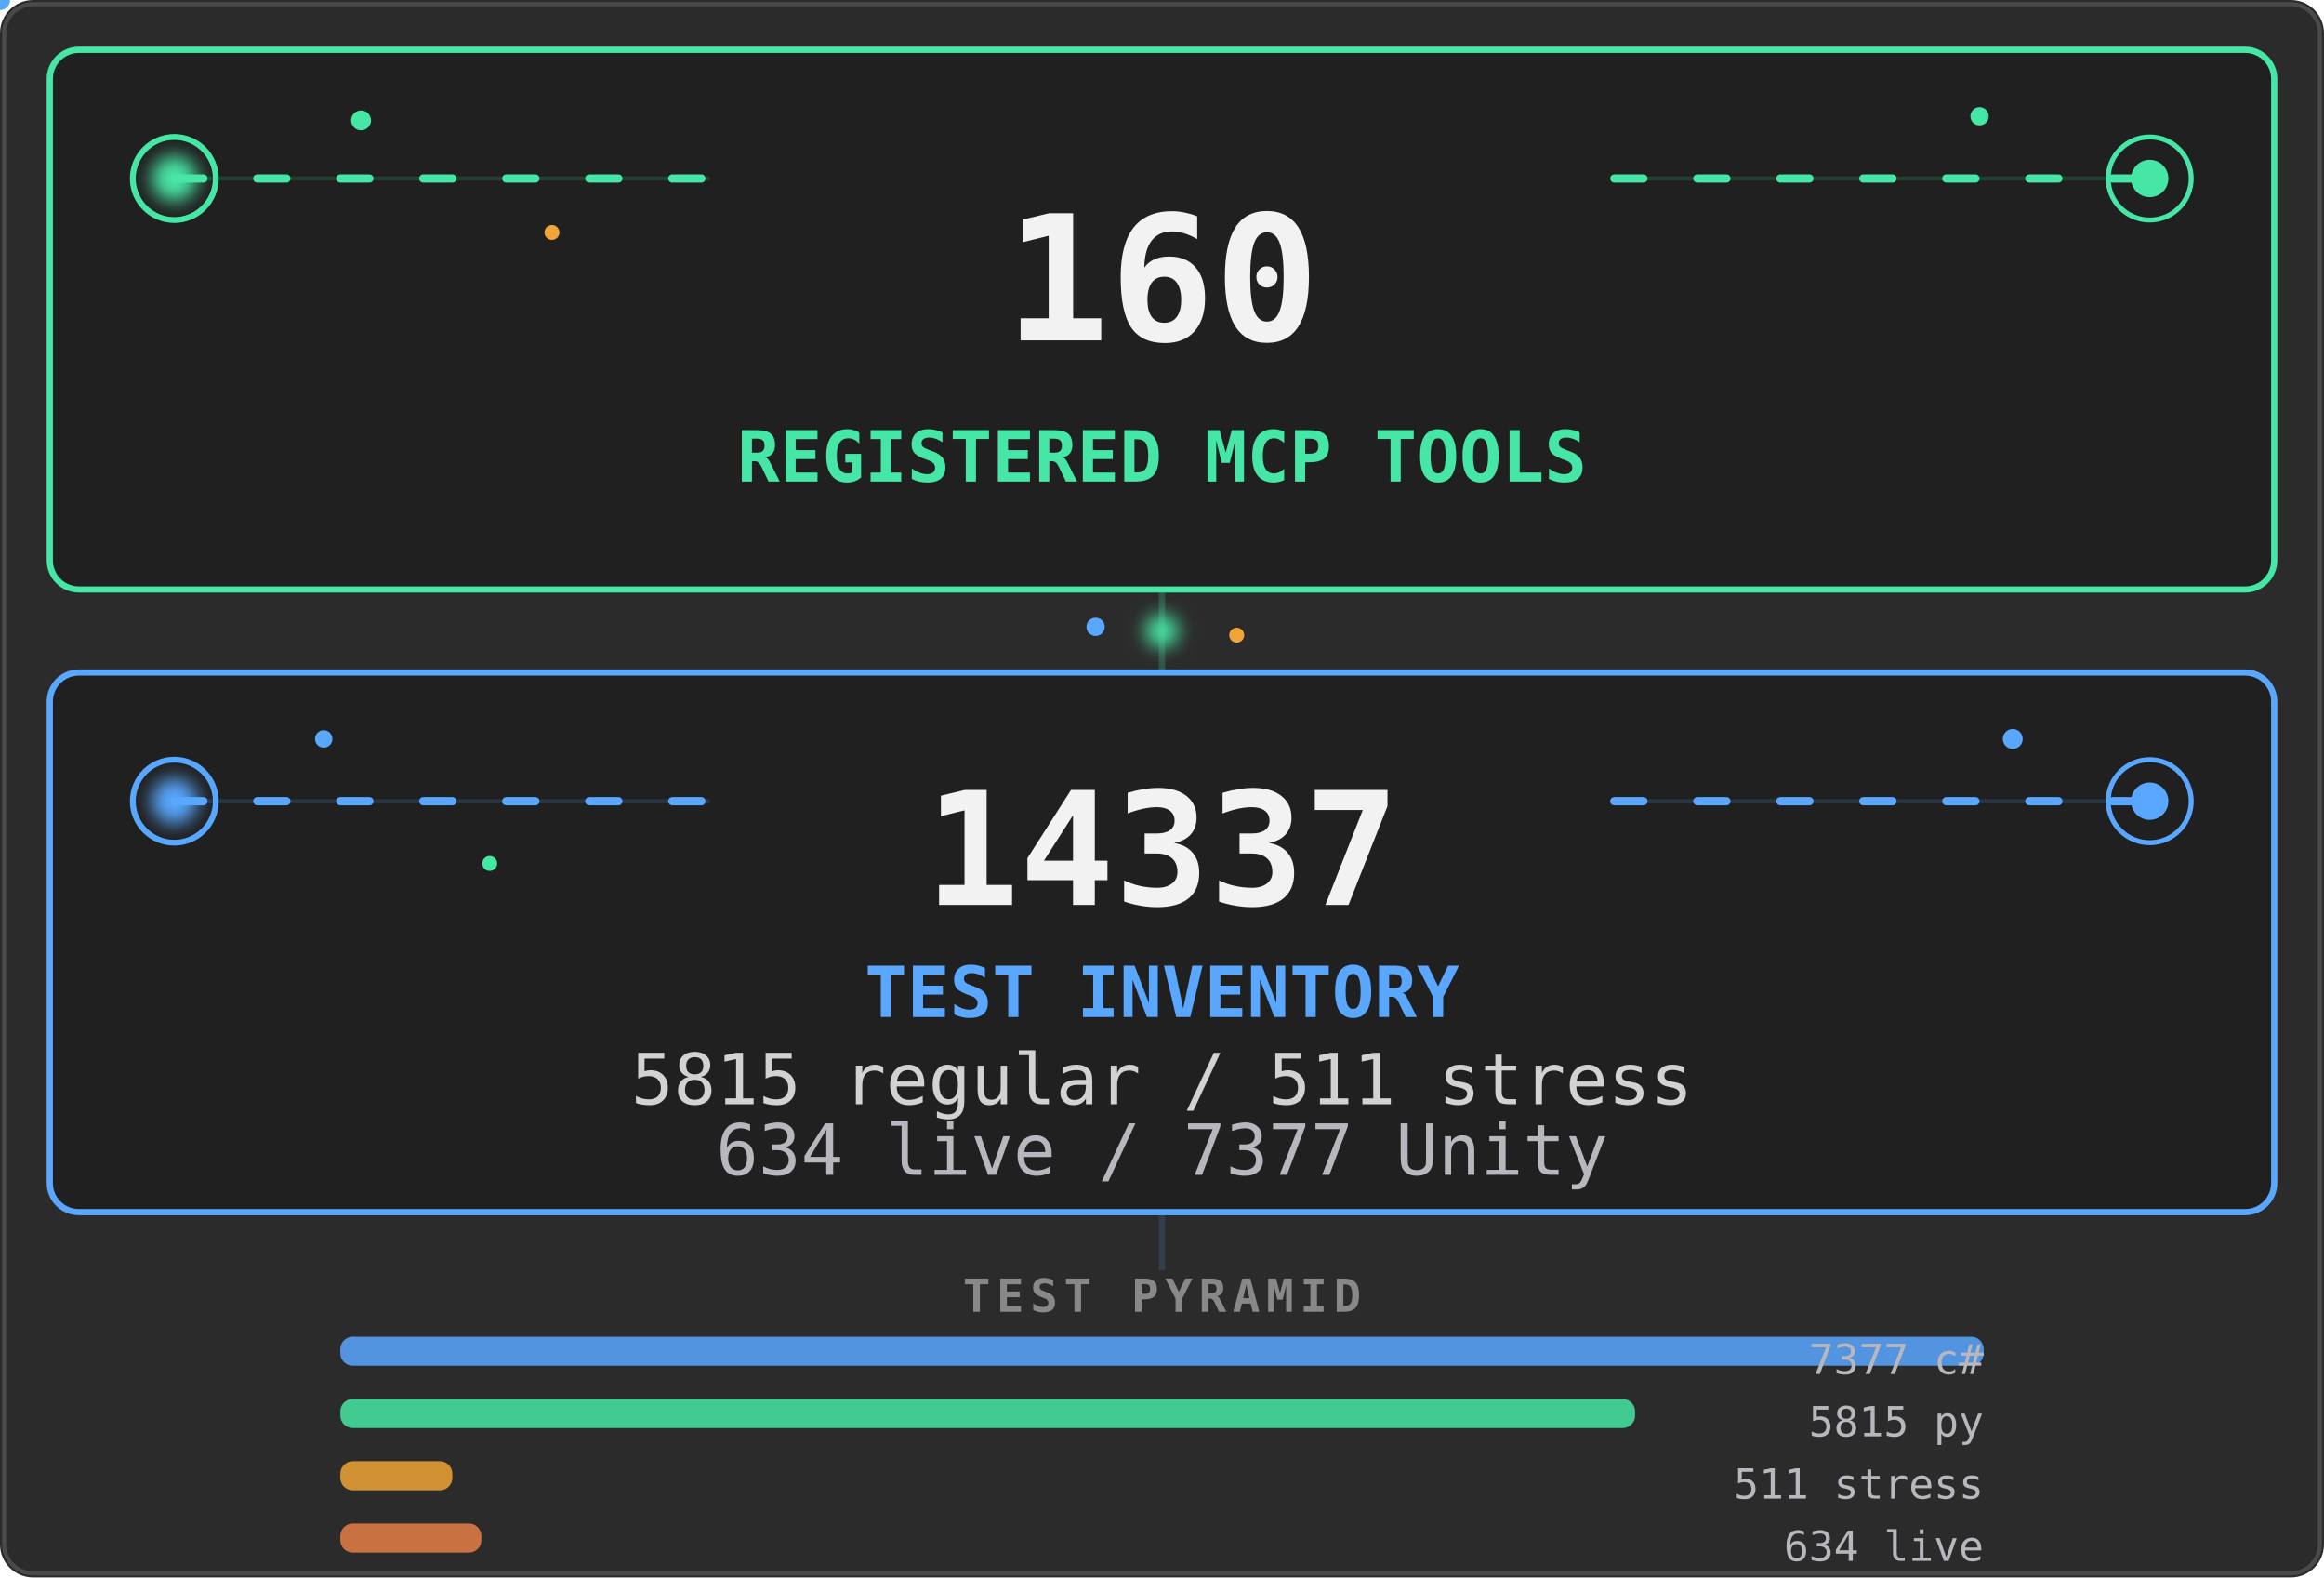
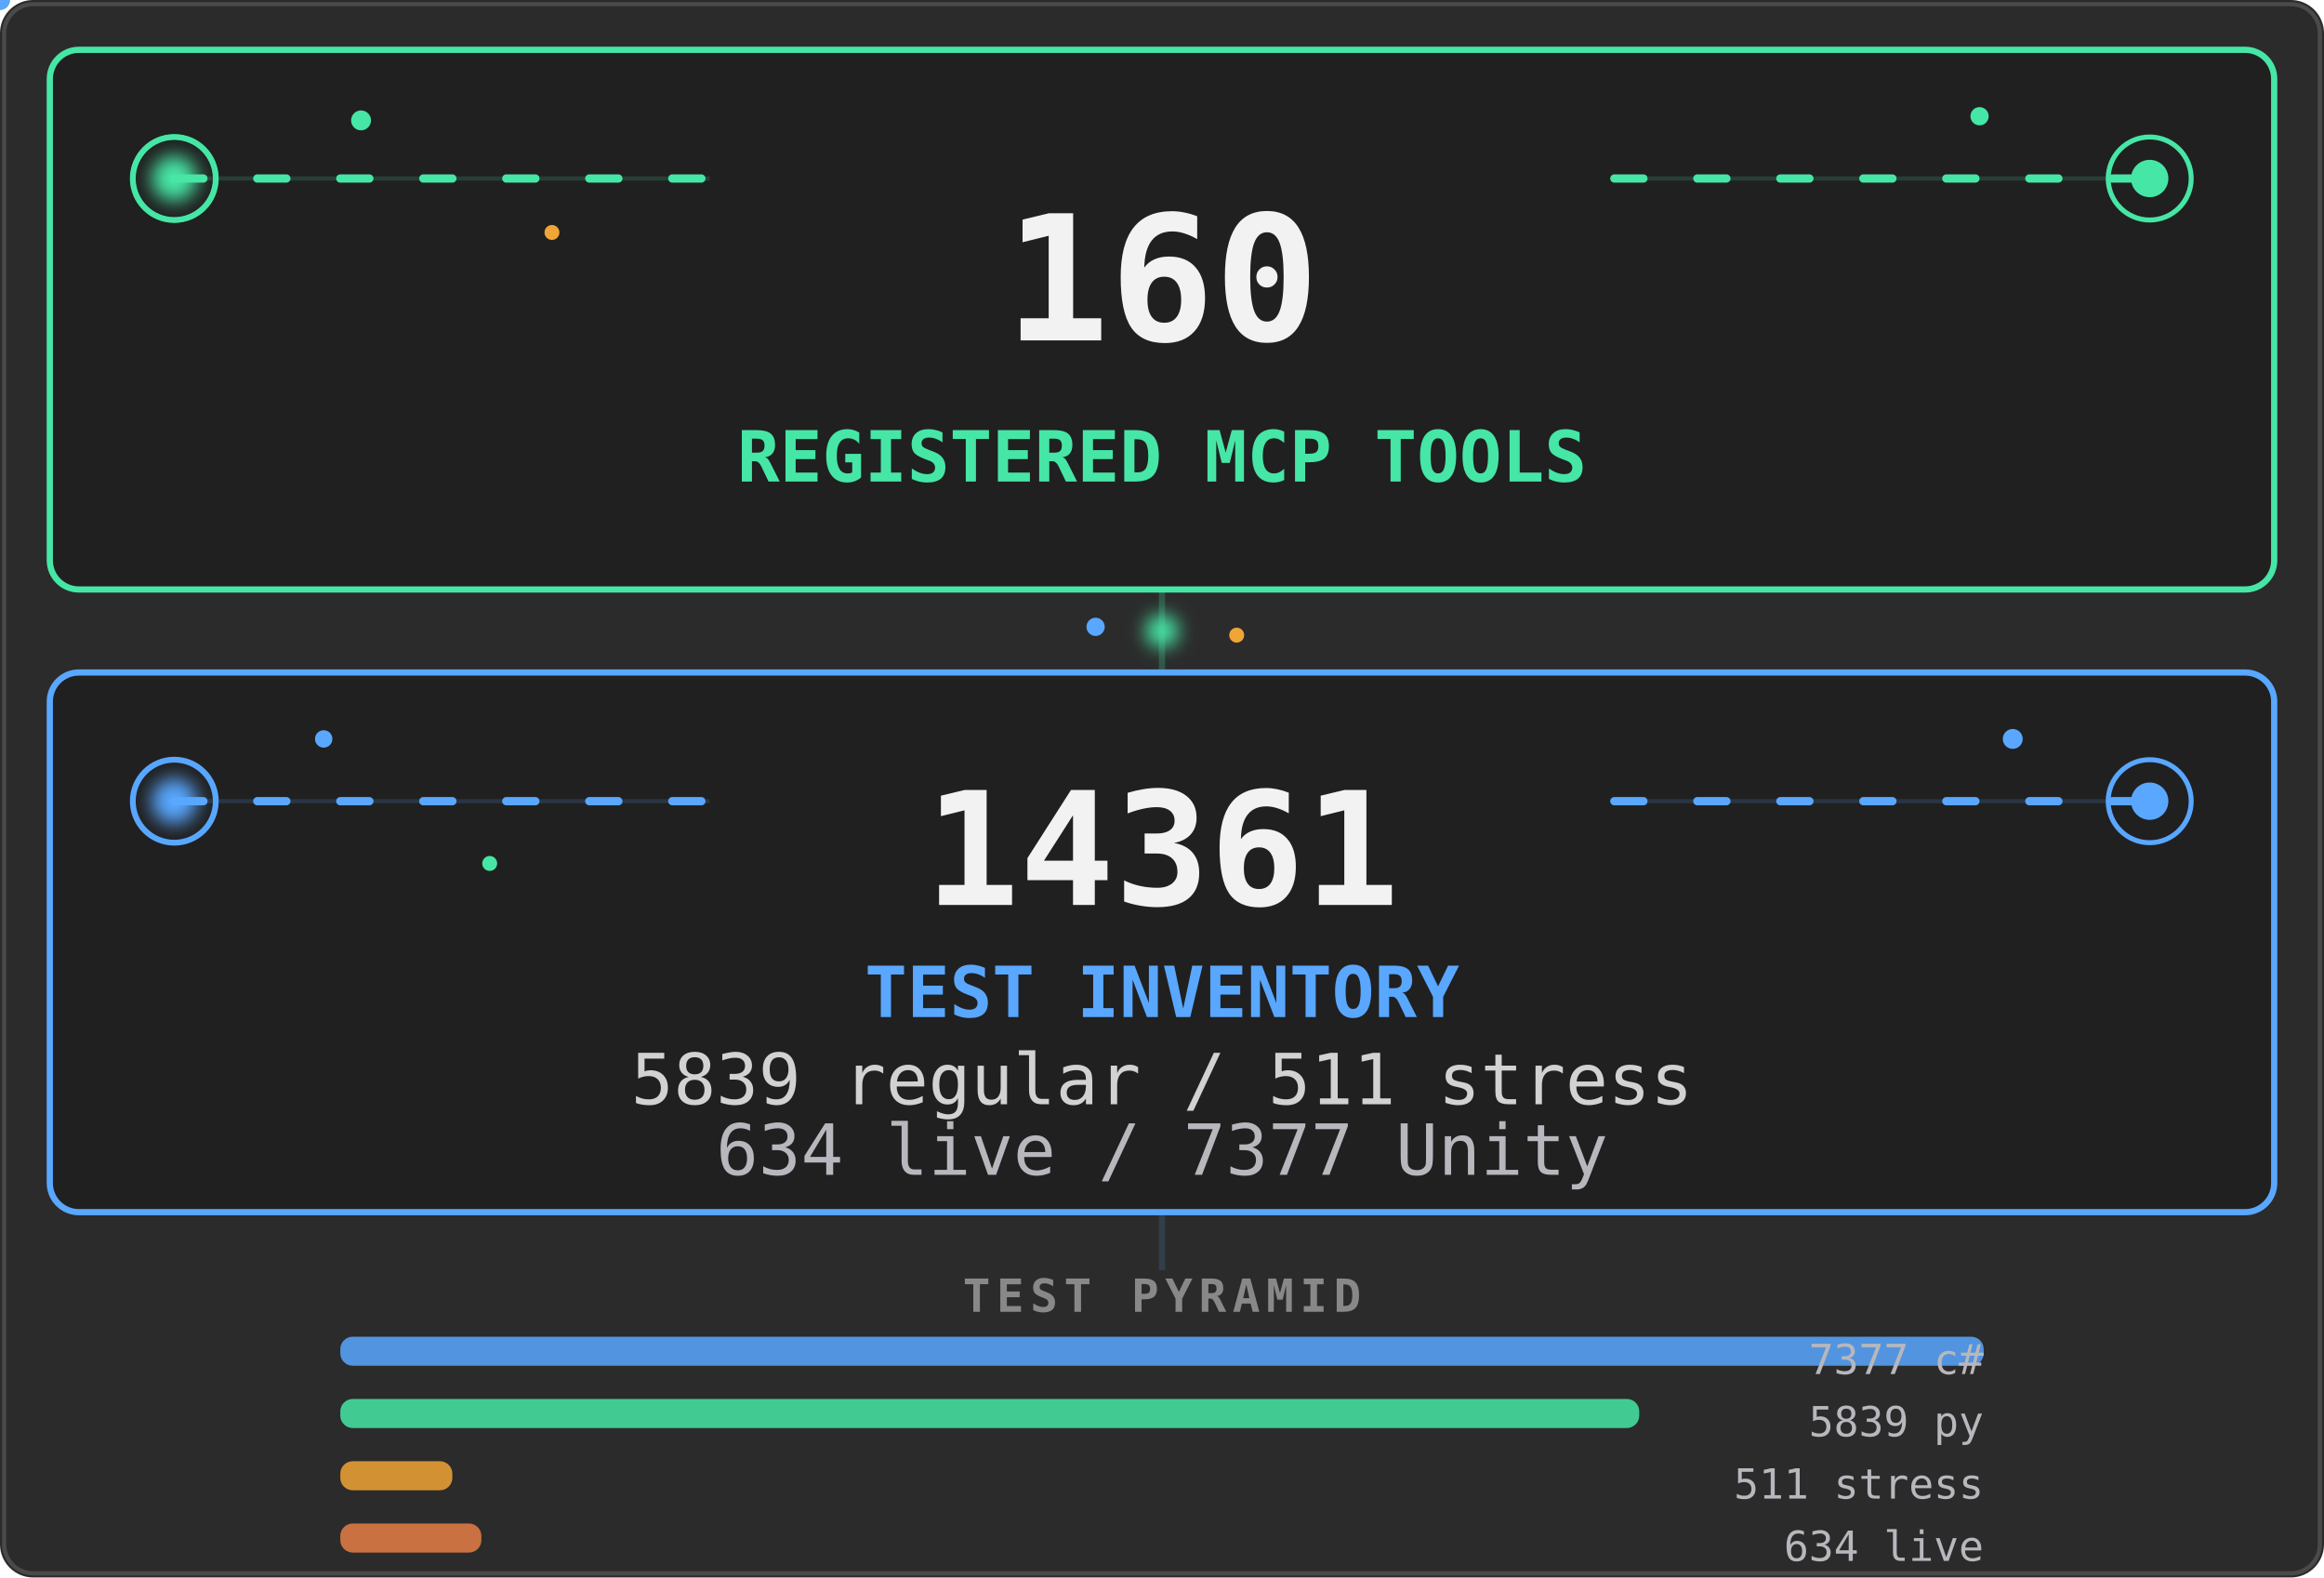
<svg xmlns="http://www.w3.org/2000/svg" viewBox="0 0 560 380" width="560" height="380" role="img" aria-labelledby="stats-title stats-desc">
  <defs>
    <filter id="stats-core-glow" x="-80%" y="-80%" width="260%" height="260%">
      <feGaussianBlur stdDeviation="2.2" />
    </filter>
    <clipPath id="stats-tools-clip">
      <rect x="12" y="12" width="536" height="130" rx="7" />
    </clipPath>
    <clipPath id="stats-tests-clip">
      <rect x="12" y="162" width="536" height="130" rx="7" />
    </clipPath>
    <linearGradient id="stats-tools-scan" x1="0" y1="0" x2="1" y2="0">
      <stop offset="0" stop-color="#46e6a6" stop-opacity="0" />
      <stop offset=".5" stop-color="#46e6a6" stop-opacity=".2" />
      <stop offset="1" stop-color="#46e6a6" stop-opacity="0" />
    </linearGradient>
    <linearGradient id="stats-tests-scan" x1="0" y1="0" x2="1" y2="0">
      <stop offset="0" stop-color="#59a7ff" stop-opacity="0" />
      <stop offset=".5" stop-color="#59a7ff" stop-opacity=".18" />
      <stop offset="1" stop-color="#59a7ff" stop-opacity="0" />
    </linearGradient>
  </defs>
  <style>
    .stats-card {
      fill: #202020;
      stroke-width: 1.5;
    }
    .stats-aura {
      transform-box: fill-box;
      transform-origin: center;
      animation: stats-aura-breathe 4.2s ease-in-out infinite;
    }
    .stats-aura-tests { animation-delay: -2.1s; }
    .stats-flow {
      fill: none;
      stroke-width: 2;
      stroke-linecap: round;
      stroke-dasharray: 7 13;
      animation: stats-flow 3.8s linear infinite;
    }
    .stats-flow-tests {
      animation-delay: -1.9s;
      animation-duration: 4.4s;
    }
    .stats-ring {
      fill: none;
      transform-box: fill-box;
      transform-origin: center;
      animation: stats-ring-life 3.2s ease-out infinite;
    }
    .stats-ring-mid { animation-delay: -1.05s; }
    .stats-ring-late { animation-delay: -2.1s; }
    .stats-ring-tests { animation-duration: 3.7s; }
    .stats-core {
      transform-box: fill-box;
      transform-origin: center;
      animation: stats-core-life 2.8s ease-in-out infinite;
    }
    .stats-core-tests {
      animation-delay: -1.4s;
      animation-duration: 3.2s;
    }
    .stats-scan {
      animation: stats-scan-yoyo 5.4s ease-in-out infinite alternate;
    }
    .stats-scan-tests {
      animation-delay: -2.7s;
      animation-duration: 6.2s;
    }
    .stats-spore {
      transform-box: fill-box;
      transform-origin: center;
      animation: stats-spore-drift 5.1s ease-in-out infinite alternate;
    }
    .stats-spore-b { animation-delay: -1.7s; animation-duration: 6.3s; }
    .stats-spore-c { animation-delay: -3.4s; animation-duration: 4.7s; }
    .stats-spore-phase-1 { animation-delay: -.6s; animation-duration: 5.5s; }
    .stats-spore-phase-2 { animation-delay: -1.3s; animation-duration: 4.8s; }
    .stats-spore-phase-3 { animation-delay: -2.2s; animation-duration: 6s; }
    .stats-spore-phase-4 { animation-delay: -3.1s; animation-duration: 5.2s; }
    .stats-spore-phase-5 { animation-delay: -4s; animation-duration: 6.6s; }
    .stats-spore-phase-6 { animation-delay: -4.8s; animation-duration: 5.8s; }
    .stats-bridge {
      transform-box: fill-box;
      transform-origin: center;
      animation: stats-bridge-life 3.6s ease-in-out infinite;
    }
    .motion-particle { pointer-events: none; }
    @keyframes stats-aura-breathe {
      0%, 100% { opacity: .07; transform: scale(.985); }
      50% { opacity: .2; transform: scale(1.015); }
    }
    @keyframes stats-flow {
      from { stroke-dashoffset: 0; }
      to { stroke-dashoffset: -40; }
    }
    @keyframes stats-ring-life {
      0% { opacity: .7; transform: scale(.45); }
      72%, 100% { opacity: 0; transform: scale(1.85); }
    }
    @keyframes stats-core-life {
      0%, 100% { opacity: .8; transform: scale(.86); }
      50% { opacity: 1; transform: scale(1.12); }
    }
    @keyframes stats-scan-yoyo {
      0% { opacity: 0; transform: translateX(-76px); }
      16%, 84% { opacity: .8; }
      100% { opacity: 0; transform: translateX(596px); }
    }
    @keyframes stats-spore-drift {
      0% { opacity: .2; transform: translate(-5px, 4px) scale(.72); }
      48% { opacity: .72; transform: translate(4px, -5px) scale(1.12); }
      100% { opacity: .3; transform: translate(9px, 3px) scale(.84); }
    }
    @keyframes stats-bridge-life {
      0%, 100% { opacity: .38; transform: scale(.82); }
      50% { opacity: 1; transform: scale(1.12); }
    }
    @media (prefers-reduced-motion: reduce) {
      .stats-aura, .stats-flow, .stats-ring, .stats-core,
      .stats-scan, .stats-spore, .stats-bridge {
        animation: none !important;
      }
      .stats-aura { opacity: .1; }
      .stats-flow { stroke-dasharray: none; opacity: .42; }
      .stats-ring { opacity: .18; }
      .stats-core { opacity: 1; }
      .stats-scan, .motion-particle { display: none; }
      .stats-spore { opacity: .3; }
      .stats-bridge { opacity: .75; }
    }
  </style>
  <rect width="560" height="380" rx="8" fill="#2b2b2b" />
  <rect x="1" y="1" width="558" height="378" rx="7" fill="none" stroke="#4a4a4a" />
  <path d="M280 142V162" stroke="#46e6a6" stroke-width="1.5" opacity=".22" />
  <circle class="stats-bridge" cx="280" cy="152" r="4" fill="#46e6a6" filter="url(#stats-core-glow)" />
  <circle class="stats-spore stats-spore-b stats-spore-phase-1" cx="264" cy="151" r="2.2" fill="#59a7ff" />
  <circle class="stats-spore stats-spore-c stats-spore-phase-2" cx="298" cy="153" r="1.8" fill="#f0a536" />
  <rect class="stats-aura" x="12" y="12" width="536" height="130" rx="7" fill="#46e6a6" />
  <rect class="stats-card" x="12" y="12" width="536" height="130" rx="7" stroke="#46e6a6" />
  <g clip-path="url(#stats-tools-clip)">
    <rect class="stats-scan" x="-70" y="12" width="74" height="130" fill="url(#stats-tools-scan)" />
  </g>
  <path d="M42 43H171M389 43H518" stroke="#46e6a6" opacity=".16" />
  <path class="stats-flow" d="M42 43H171M389 43H518" stroke="#46e6a6" />
  <g aria-hidden="true">
    <circle class="stats-ring" cx="42" cy="43" r="10" stroke="#46e6a6" stroke-width="1.4" />
    <circle class="stats-ring stats-ring-mid" cx="42" cy="43" r="10" stroke="#46e6a6" stroke-width="1.2" />
    <circle class="stats-ring stats-ring-late" cx="518" cy="43" r="10" stroke="#46e6a6" stroke-width="1.2" />
    <circle class="stats-core" cx="42" cy="43" r="5.5" fill="#46e6a6" filter="url(#stats-core-glow)" />
    <circle class="stats-core" cx="518" cy="43" r="4.5" fill="#46e6a6" />
    <circle class="stats-spore" cx="87" cy="29" r="2.4" fill="#46e6a6" />
    <circle class="stats-spore stats-spore-b stats-spore-phase-3" cx="133" cy="56" r="1.8" fill="#f0a536" />
    <circle class="stats-spore stats-spore-c stats-spore-phase-4" cx="477" cy="28" r="2.2" fill="#46e6a6" />
    <g class="motion-particle">
      <circle r="2.4" fill="#46e6a6">
        <animateMotion dur="4.8s" begin="-1.3s" repeatCount="indefinite" path="M42 43H171" />
        <animate attributeName="opacity" values="0;.9;.9;0" dur="4.8s" begin="-1.3s" repeatCount="indefinite" />
      </circle>
    </g>
    <g class="motion-particle">
      <circle r="2" fill="#46e6a6">
        <animateMotion dur="5.6s" begin="-4.1s" repeatCount="indefinite" path="M389 43H518" />
        <animate attributeName="opacity" values="0;.75;.75;0" dur="5.6s" begin="-4.1s" repeatCount="indefinite" />
      </circle>
    </g>
  </g>
  <g font-family="ui-monospace, SFMono-Regular, Menlo, Consolas, monospace">
    <text x="280" y="82" text-anchor="middle" fill="#f2f2f2" font-size="42" data-biome-marker="TOOLS" font-weight="700" data-mobile-critical="true">160</text>
    <text x="280" y="116" text-anchor="middle" fill="#46e6a6" font-size="17" font-weight="700" data-mobile-critical="true">REGISTERED MCP TOOLS</text>
  </g>
  <rect class="stats-aura stats-aura-tests" x="12" y="162" width="536" height="130" rx="7" fill="#59a7ff" />
  <rect class="stats-card stats-card-tests" x="12" y="162" width="536" height="130" rx="7" stroke="#59a7ff" />
  <g clip-path="url(#stats-tests-clip)">
    <rect class="stats-scan stats-scan-tests" x="-70" y="162" width="74" height="130" fill="url(#stats-tests-scan)" />
  </g>
  <path d="M42 193H171M389 193H518" stroke="#59a7ff" opacity=".16" />
  <path class="stats-flow stats-flow-tests" d="M42 193H171M389 193H518" stroke="#59a7ff" />
  <g aria-hidden="true">
    <circle class="stats-ring stats-ring-tests" cx="42" cy="193" r="10" stroke="#59a7ff" stroke-width="1.4" />
    <circle class="stats-ring stats-ring-mid stats-ring-tests" cx="518" cy="193" r="10" stroke="#59a7ff" stroke-width="1.2" />
    <circle class="stats-core stats-core-tests" cx="42" cy="193" r="5.5" fill="#59a7ff" filter="url(#stats-core-glow)" />
    <circle class="stats-core stats-core-tests" cx="518" cy="193" r="4.5" fill="#59a7ff" />
    <circle class="stats-spore stats-spore-c stats-spore-phase-5" cx="78" cy="178" r="2.1" fill="#59a7ff" />
    <circle class="stats-spore stats-spore-phase-6" cx="118" cy="208" r="1.8" fill="#46e6a6" />
    <circle class="stats-spore stats-spore-b stats-spore-phase-2" cx="485" cy="178" r="2.4" fill="#59a7ff" />
    <g class="motion-particle">
      <circle r="2.4" fill="#59a7ff">
        <animateMotion dur="5.2s" begin="-3.7s" repeatCount="indefinite" path="M42 193H171" />
        <animate attributeName="opacity" values="0;.9;.9;0" dur="5.2s" begin="-3.7s" repeatCount="indefinite" />
      </circle>
    </g>
    <g class="motion-particle">
      <circle r="2" fill="#59a7ff">
        <animateMotion dur="4.6s" begin="-.8s" repeatCount="indefinite" path="M389 193H518" />
        <animate attributeName="opacity" values="0;.75;.75;0" dur="4.6s" begin="-.8s" repeatCount="indefinite" />
      </circle>
    </g>
  </g>
  <g font-family="ui-monospace, SFMono-Regular, Menlo, Consolas, monospace">
-     <text x="280" y="218" text-anchor="middle" fill="#f2f2f2" font-size="38" data-biome-marker="TESTS" font-weight="700" data-mobile-critical="true">14337</text>
+     <text x="280" y="218" text-anchor="middle" fill="#f2f2f2" font-size="38" data-biome-marker="TESTS" font-weight="700" data-mobile-critical="true">14361</text>
    <text x="280" y="245" text-anchor="middle" fill="#59a7ff" font-size="17" font-weight="700" data-mobile-critical="true">TEST INVENTORY</text>
-     <text x="280" y="266" text-anchor="middle" fill="#d2d2d2" font-size="17" data-biome-marker="BREAKDOWN_PRIMARY" data-mobile-critical="true">5815 regular / 511 stress</text>
+     <text x="280" y="266" text-anchor="middle" fill="#d2d2d2" font-size="17" data-biome-marker="BREAKDOWN_PRIMARY" data-mobile-critical="true">5839 regular / 511 stress</text>
    <text x="280" y="283" text-anchor="middle" fill="#b7b7bd" font-size="17" data-biome-marker="BREAKDOWN_SECONDARY" data-mobile-critical="true">634 live / 7377 Unity</text>
  </g>
  <path d="M280 292V306" stroke="#59a7ff" stroke-width="1.5" opacity=".15" />
  <g font-family="ui-monospace, SFMono-Regular, Menlo, Consolas, monospace">
    <text x="280" y="316" text-anchor="middle" fill="#888" font-size="11" font-weight="600" letter-spacing="1.5">TEST PYRAMID</text>
    <rect data-biome-bar="CS" x="82" y="322" height="7" width="396" rx="3" fill="#59a7ff" opacity=".85" />
    <text data-biome-bar-label="CS" x="478" y="331" text-anchor="end" fill="#b7b7bd" font-size="10">7377 c#</text>
-     <rect data-biome-bar="PY" x="82" y="337" height="7" width="312" rx="3" fill="#46e6a6" opacity=".85" />
-     <text data-biome-bar-label="PY" x="478" y="346" text-anchor="end" fill="#b7b7bd" font-size="10">5815 py</text>
+     <rect data-biome-bar="PY" x="82" y="337" height="7" width="313" rx="3" fill="#46e6a6" opacity=".85" />
+     <text data-biome-bar-label="PY" x="478" y="346" text-anchor="end" fill="#b7b7bd" font-size="10">5839 py</text>
    <rect data-biome-bar="STRESS" x="82" y="352" height="7" width="27" rx="3" fill="#f0a536" opacity=".85" />
    <text data-biome-bar-label="STRESS" x="478" y="361" text-anchor="end" fill="#b7b7bd" font-size="10">511 stress</text>
    <rect data-biome-bar="LIVE" x="82" y="367" height="7" width="34" rx="3" fill="#e67e46" opacity=".85" />
    <text data-biome-bar-label="LIVE" x="478" y="376" text-anchor="end" fill="#b7b7bd" font-size="10">634 live</text>
  </g>
</svg>
